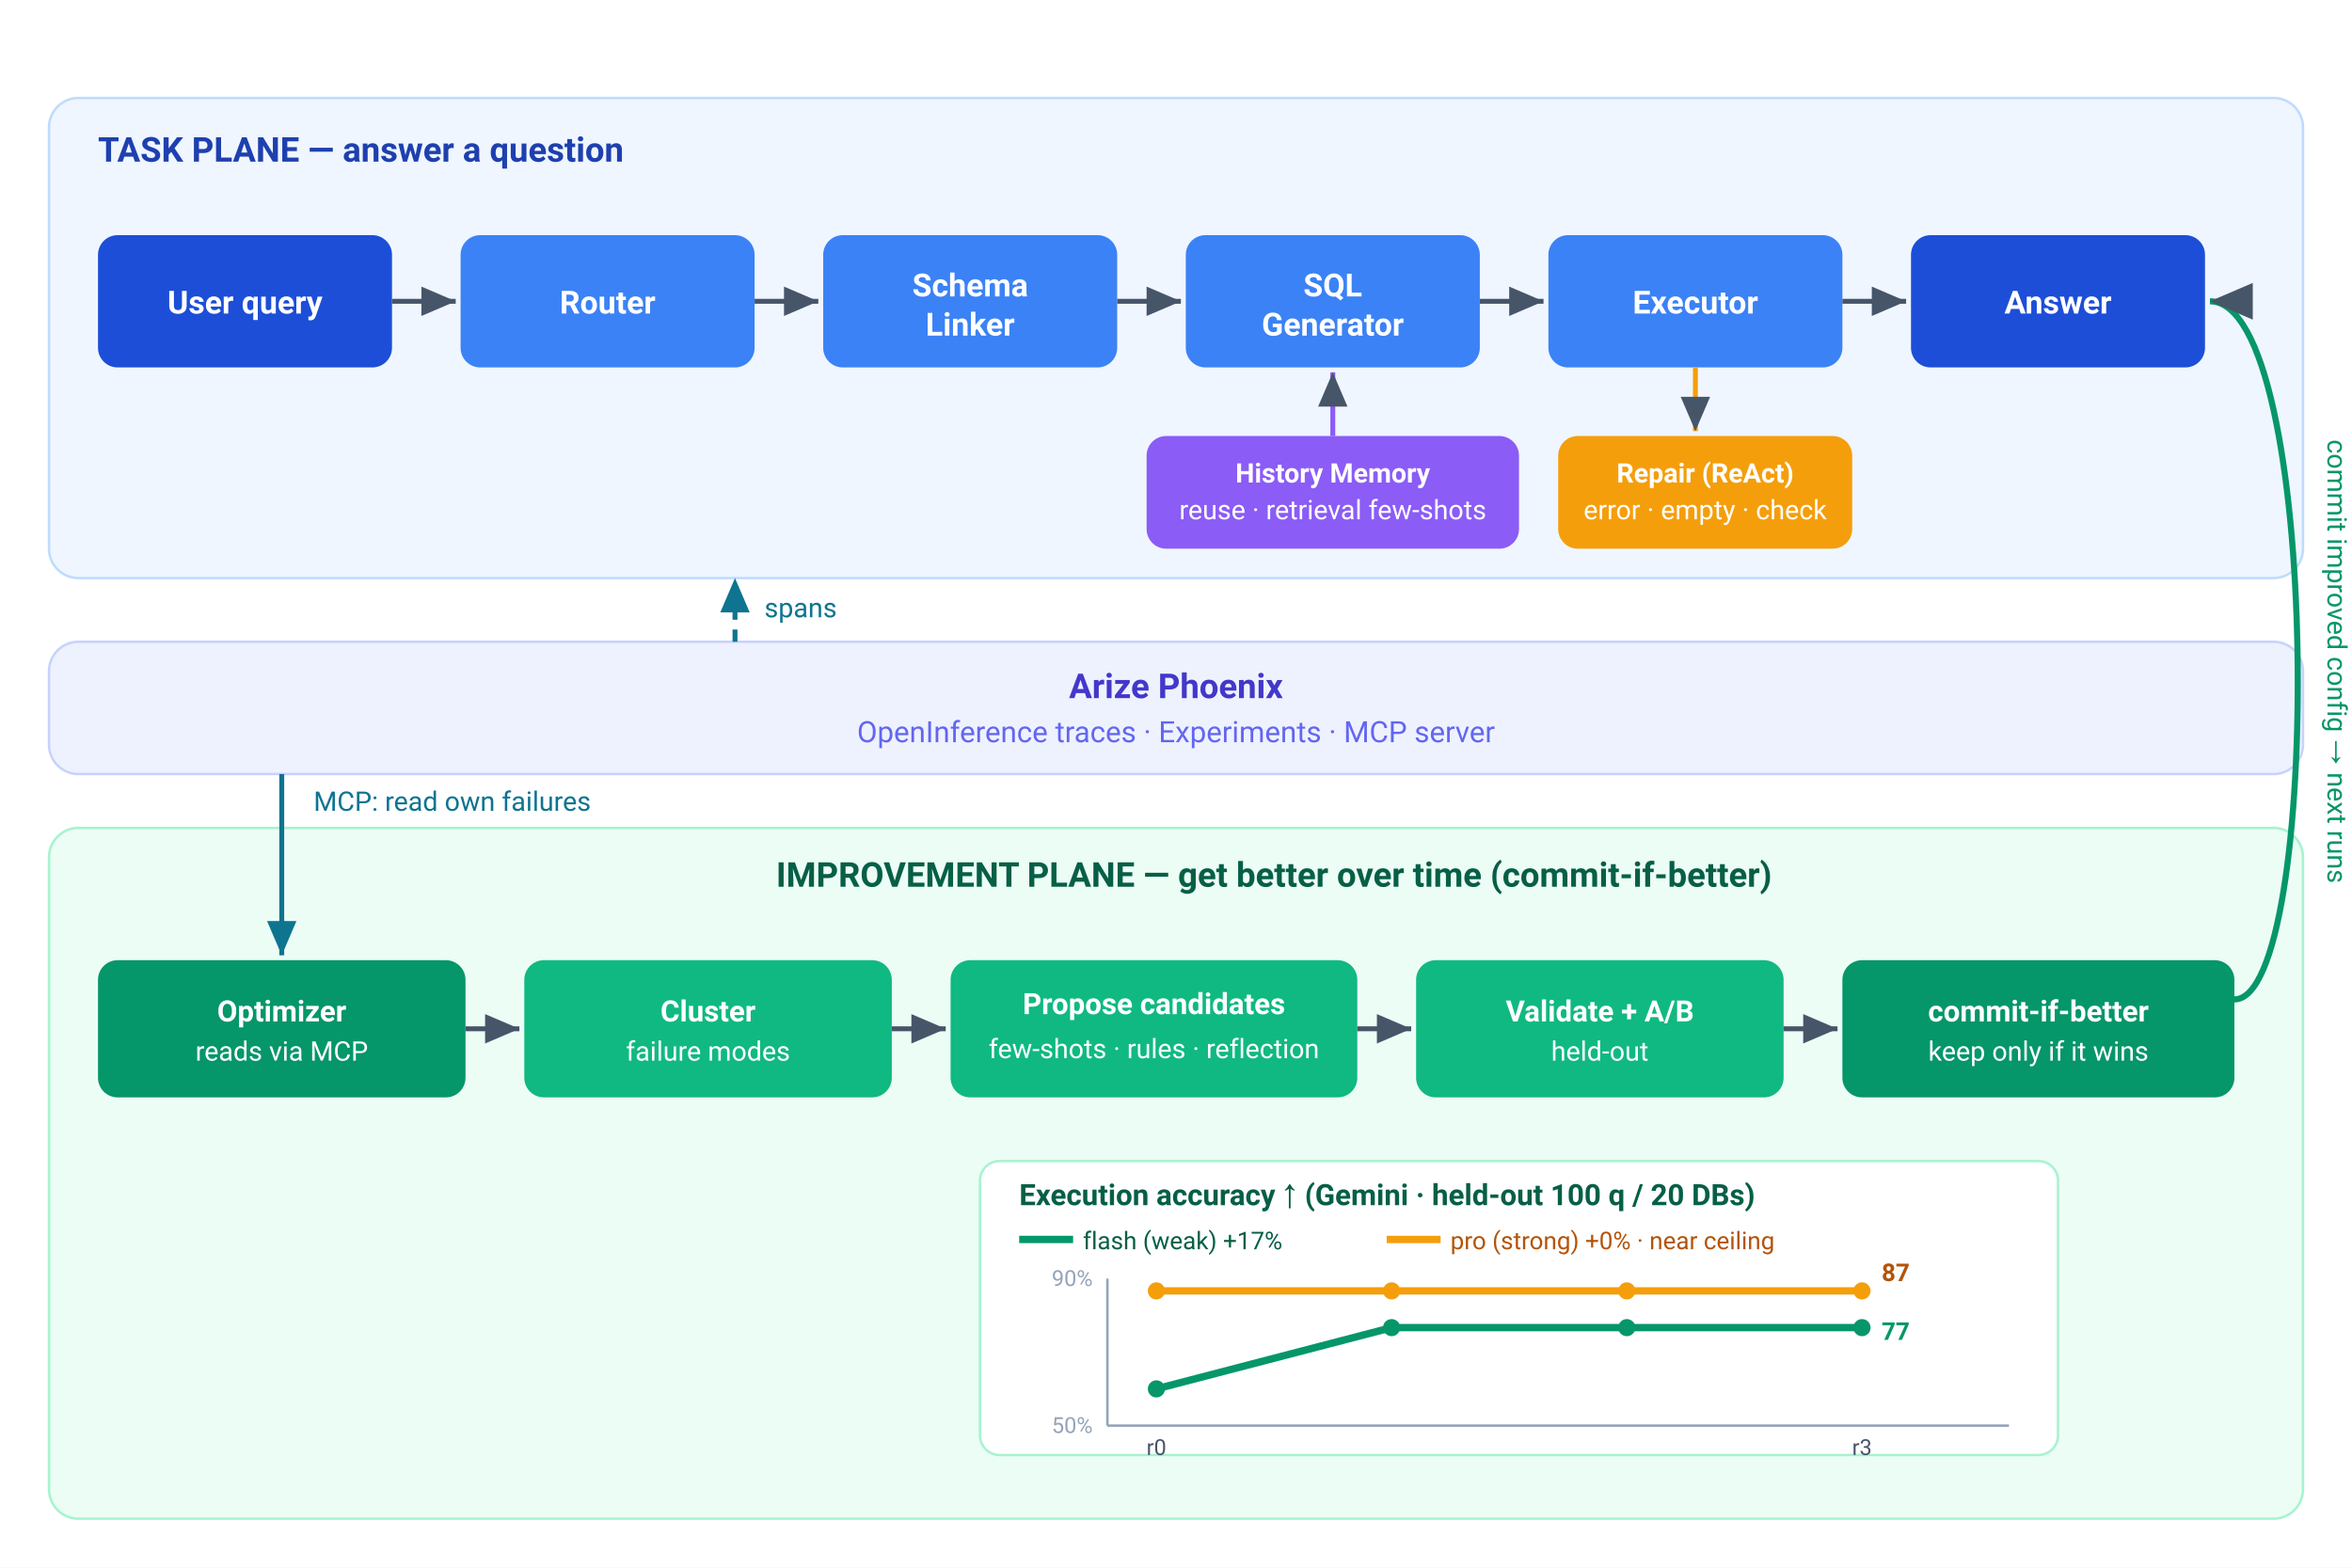
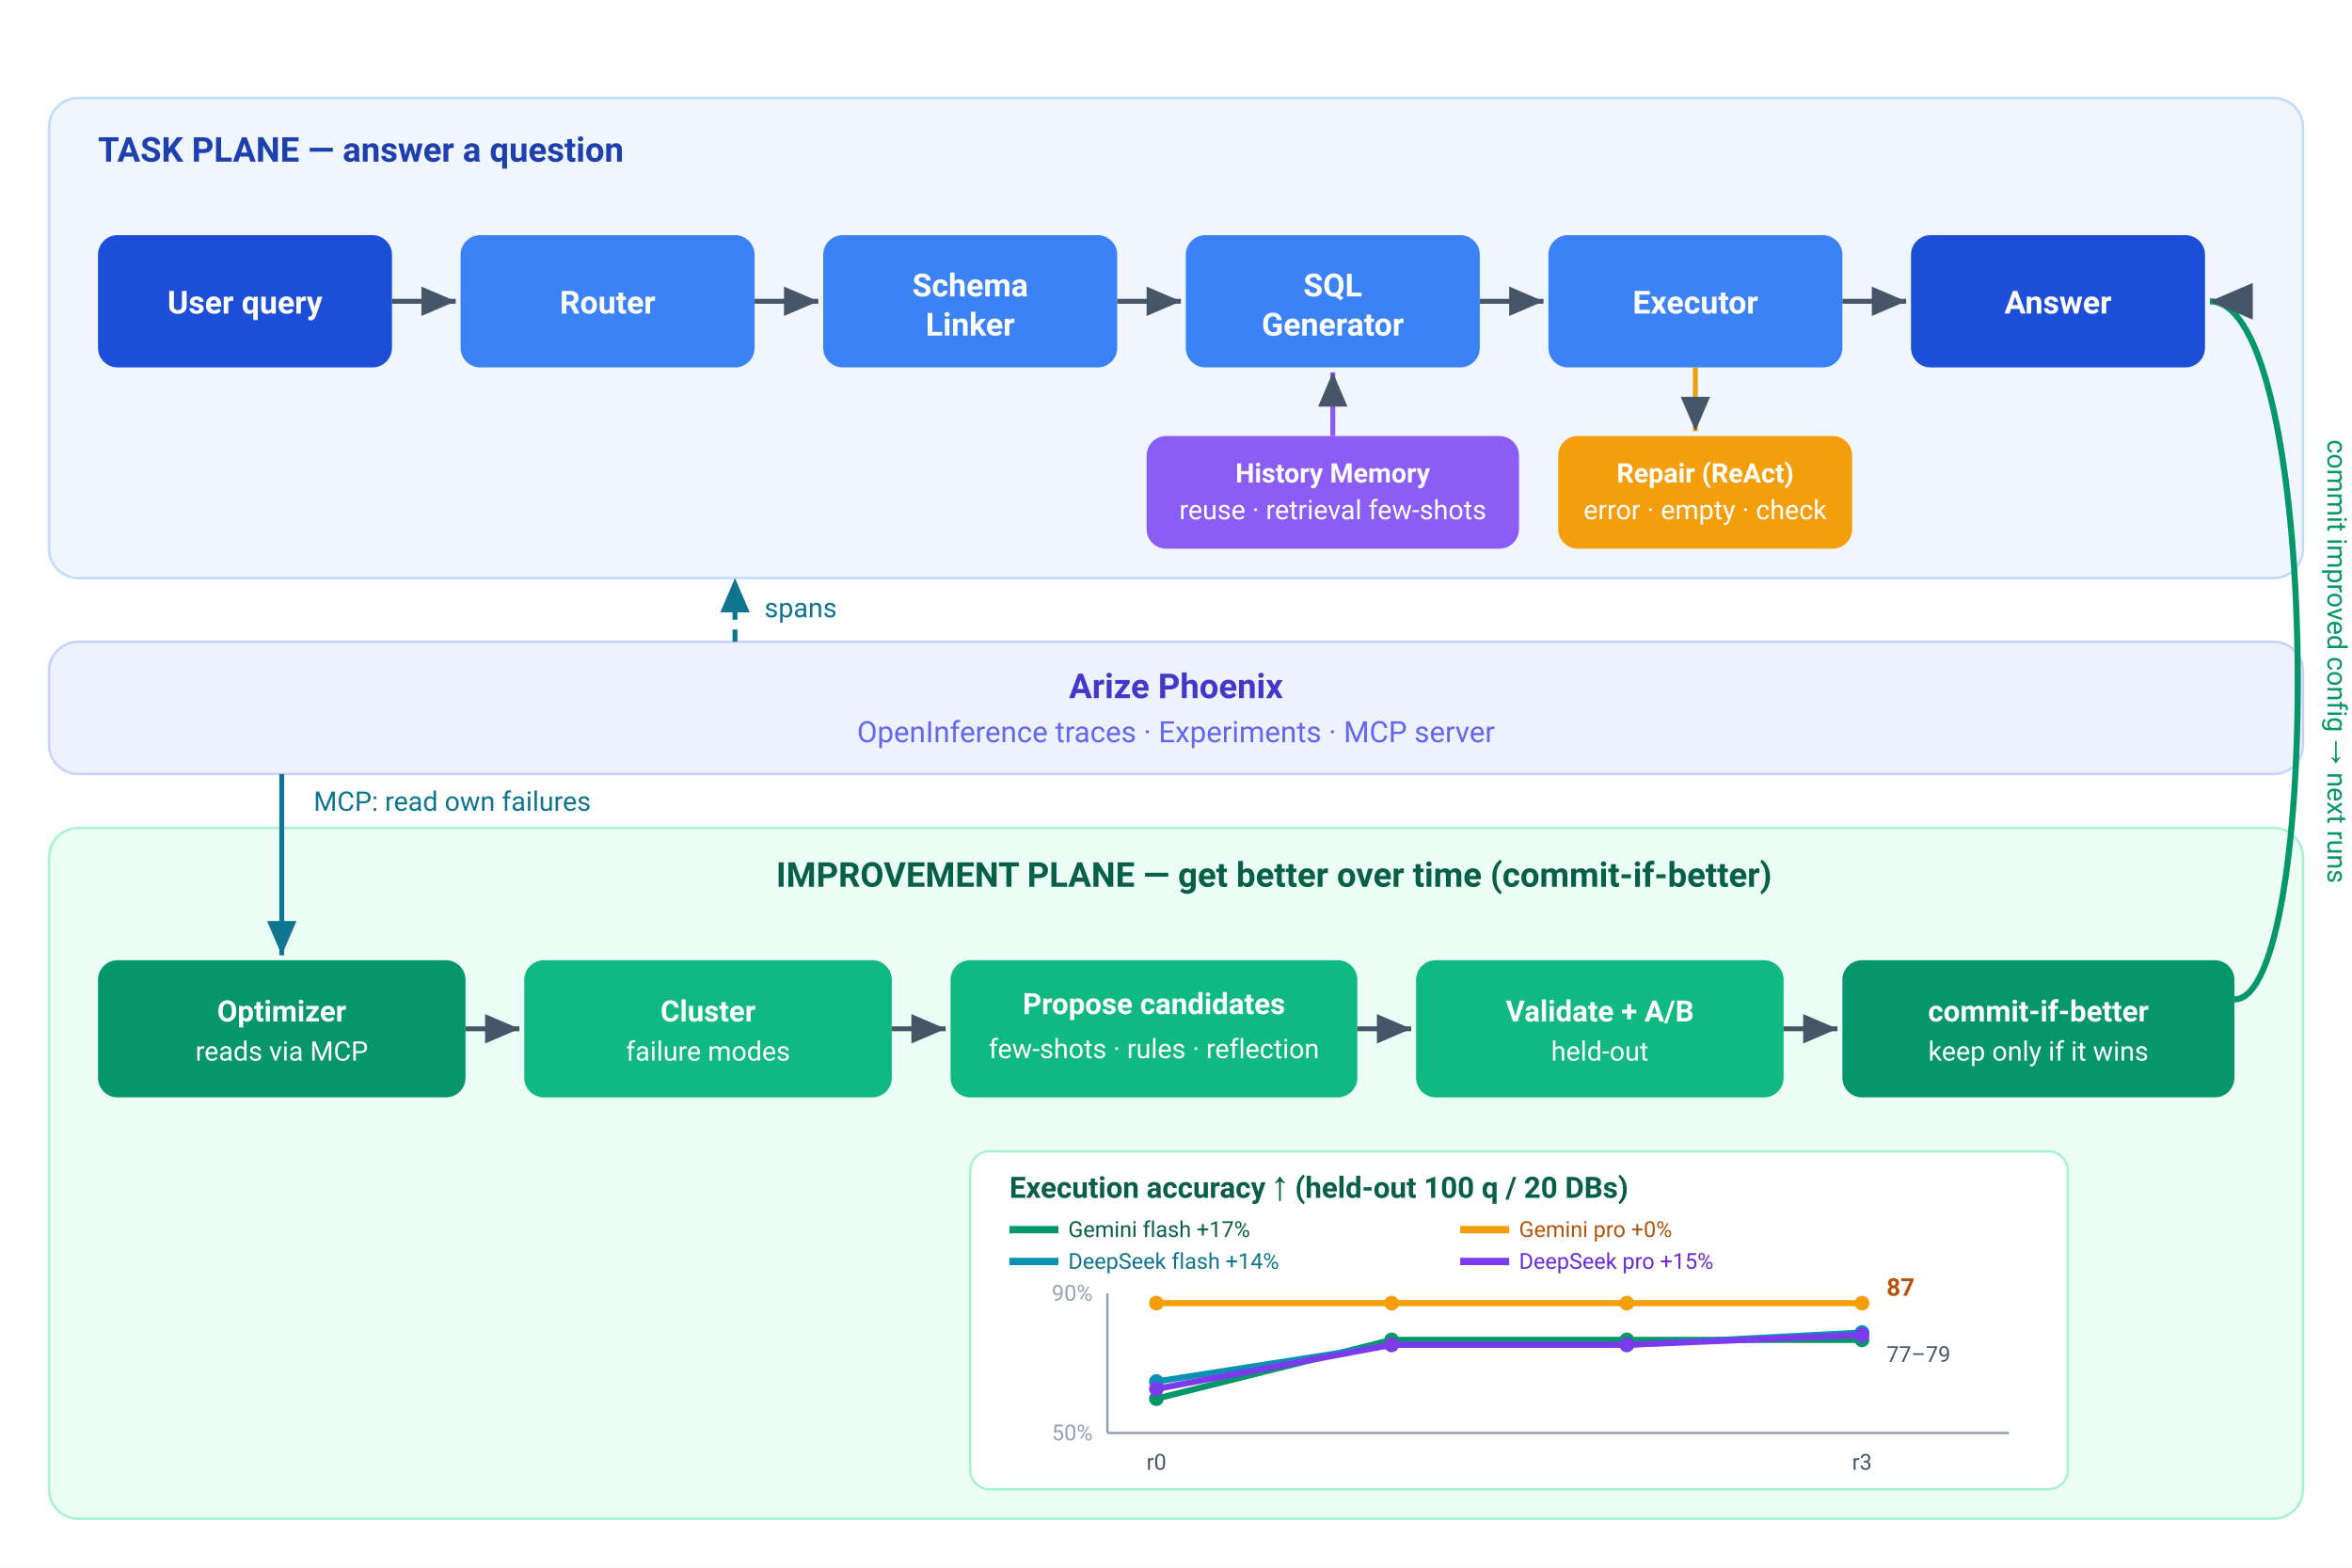
<svg xmlns="http://www.w3.org/2000/svg" width="960" height="640" viewBox="0 0 960 640" font-family="-apple-system, Segoe UI, Roboto, Helvetica, Arial, sans-serif">
  <defs>
    <marker id="arr" markerWidth="9" markerHeight="9" refX="7" refY="3" orient="auto">
      <path d="M0,0 L7,3 L0,6 Z" fill="#475569" />
    </marker>
    <marker id="arrL" markerWidth="9" markerHeight="9" refX="7" refY="3" orient="auto">
      <path d="M0,0 L7,3 L0,6 Z" fill="#0e7490" />
    </marker>
  </defs>
  <rect x="0" y="0" width="960" height="640" fill="#ffffff" />
  <rect x="20" y="40" width="920" height="196" rx="12" fill="#eff6ff" stroke="#bfdbfe" />
  <text x="40" y="66" font-size="14" font-weight="700" fill="#1e40af">TASK PLANE — answer a question</text>
  <g font-size="13" font-weight="600" fill="#ffffff" text-anchor="middle">
    <rect x="40" y="96" width="120" height="54" rx="8" fill="#1d4ed8" />
    <text x="100" y="128">User query</text>
    <rect x="188" y="96" width="120" height="54" rx="8" fill="#3b82f6" />
    <text x="248" y="128">Router</text>
    <rect x="336" y="96" width="120" height="54" rx="8" fill="#3b82f6" />
    <text x="396" y="121">Schema</text>
    <text x="396" y="137">Linker</text>
    <rect x="484" y="96" width="120" height="54" rx="8" fill="#3b82f6" />
    <text x="544" y="121">SQL</text>
    <text x="544" y="137">Generator</text>
    <rect x="632" y="96" width="120" height="54" rx="8" fill="#3b82f6" />
    <text x="692" y="128">Executor</text>
    <rect x="780" y="96" width="120" height="54" rx="8" fill="#1d4ed8" />
    <text x="840" y="128">Answer</text>
  </g>
  <g stroke="#475569" stroke-width="2" marker-end="url(#arr)" fill="none">
    <path d="M160,123 L186,123" />
    <path d="M308,123 L334,123" />
    <path d="M456,123 L482,123" />
    <path d="M604,123 L630,123" />
    <path d="M752,123 L778,123" />
  </g>
  <g font-size="11" fill="#ffffff" text-anchor="middle">
    <rect x="468" y="178" width="152" height="46" rx="8" fill="#8b5cf6" />
    <text x="544" y="197" font-weight="600">History Memory</text>
    <text x="544" y="212">reuse · retrieval few-shots</text>
    <rect x="636" y="178" width="120" height="46" rx="8" fill="#f59e0b" />
    <text x="696" y="197" font-weight="600">Repair (ReAct)</text>
    <text x="696" y="212">error · empty · check</text>
  </g>
  <g stroke="#8b5cf6" stroke-width="2" marker-end="url(#arr)" fill="none">
    <path d="M544,178 L544,152" />
  </g>
  <g stroke="#f59e0b" stroke-width="2" marker-end="url(#arr)" fill="none">
    <path d="M692,150 L692,176" />
  </g>
  <rect x="20" y="262" width="920" height="54" rx="12" fill="#eef2ff" stroke="#c7d2fe" />
  <text x="480" y="285" text-anchor="middle" font-size="14" font-weight="700" fill="#4338ca">Arize Phoenix</text>
  <text x="480" y="303" text-anchor="middle" font-size="12" fill="#6366f1">OpenInference traces  ·  Experiments  ·  MCP server</text>
  <g stroke="#0e7490" stroke-width="2" stroke-dasharray="5 4" marker-end="url(#arrL)" fill="none">
    <path d="M300,262 L300,236" />
  </g>
  <text x="312" y="252" font-size="11" fill="#0e7490">spans</text>
  <rect x="20" y="338" width="920" height="282" rx="12" fill="#ecfdf5" stroke="#a7f3d0" />
  <text x="520" y="362" text-anchor="middle" font-size="14" font-weight="700" fill="#065f46">IMPROVEMENT PLANE — get better over time (commit-if-better)</text>
  <g font-size="12" font-weight="600" fill="#ffffff" text-anchor="middle">
    <rect x="40" y="392" width="150" height="56" rx="8" fill="#059669" />
    <text x="115" y="417">Optimizer</text>
    <text x="115" y="433" font-size="11" font-weight="400">reads via MCP</text>
    <rect x="214" y="392" width="150" height="56" rx="8" fill="#10b981" />
    <text x="289" y="417">Cluster</text>
    <text x="289" y="433" font-size="11" font-weight="400">failure modes</text>
    <rect x="388" y="392" width="166" height="56" rx="8" fill="#10b981" />
    <text x="471" y="414">Propose candidates</text>
    <text x="471" y="432" font-size="11" font-weight="400">few-shots · rules · reflection</text>
    <rect x="578" y="392" width="150" height="56" rx="8" fill="#10b981" />
    <text x="653" y="417">Validate + A/B</text>
    <text x="653" y="433" font-size="11" font-weight="400">held-out</text>
    <rect x="752" y="392" width="160" height="56" rx="8" fill="#059669" />
    <text x="832" y="417">commit-if-better</text>
    <text x="832" y="433" font-size="11" font-weight="400">keep only if it wins</text>
  </g>
  <g stroke="#475569" stroke-width="2" marker-end="url(#arr)" fill="none">
    <path d="M190,420 L212,420" />
    <path d="M364,420 L386,420" />
    <path d="M554,420 L576,420" />
    <path d="M728,420 L750,420" />
  </g>
  <g stroke="#0e7490" stroke-width="2" marker-end="url(#arrL)" fill="none">
    <path d="M115,316 L115,390" />
  </g>
  <text x="128" y="331" font-size="11" fill="#0e7490">MCP: read own failures</text>
  <g>
-     <rect x="400" y="474" width="440" height="120" rx="8" fill="#ffffff" stroke="#a7f3d0" />
-     <text x="416" y="492" font-size="12" font-weight="700" fill="#065f46">Execution accuracy ↑ (Gemini · held-out 100 q / 20 DBs)</text>
-     <line x1="416" y1="506" x2="438" y2="506" stroke="#059669" stroke-width="3" />
-     <text x="442" y="510" font-size="10" fill="#065f46">flash (weak) +17%</text>
-     <line x1="566" y1="506" x2="588" y2="506" stroke="#f59e0b" stroke-width="3" />
-     <text x="592" y="510" font-size="10" fill="#b45309">pro (strong) +0% · near ceiling</text>
-     <line x1="452" y1="522" x2="452" y2="582" stroke="#94a3b8" />
-     <line x1="452" y1="582" x2="820" y2="582" stroke="#94a3b8" />
-     <text x="446" y="525" font-size="9" fill="#94a3b8" text-anchor="end">90%</text>
-     <text x="446" y="585" font-size="9" fill="#94a3b8" text-anchor="end">50%</text>
-     <polyline points="472,567 568,542 664,542 760,542" fill="none" stroke="#059669" stroke-width="3" />
+     <rect x="396" y="470" width="448" height="138" rx="8" fill="#ffffff" stroke="#a7f3d0" />
+     <text x="412" y="489" font-size="12" font-weight="700" fill="#065f46">Execution accuracy ↑ (held-out 100 q / 20 DBs)</text>
+     <g font-size="9">
+       <line x1="412" y1="502" x2="432" y2="502" stroke="#059669" stroke-width="3" />
+       <text x="436" y="505" fill="#065f46">Gemini flash +17%</text>
+       <line x1="596" y1="502" x2="616" y2="502" stroke="#f59e0b" stroke-width="3" />
+       <text x="620" y="505" fill="#b45309">Gemini pro +0%</text>
+       <line x1="412" y1="515" x2="432" y2="515" stroke="#0891b2" stroke-width="3" />
+       <text x="436" y="518" fill="#0e7490">DeepSeek flash +14%</text>
+       <line x1="596" y1="515" x2="616" y2="515" stroke="#7c3aed" stroke-width="3" />
+       <text x="620" y="518" fill="#6d28d9">DeepSeek pro +15%</text>
+     </g>
+     <line x1="452" y1="528" x2="452" y2="585" stroke="#94a3b8" />
+     <line x1="452" y1="585" x2="820" y2="585" stroke="#94a3b8" />
+     <text x="446" y="531" font-size="9" fill="#94a3b8" text-anchor="end">90%</text>
+     <text x="446" y="588" font-size="9" fill="#94a3b8" text-anchor="end">50%</text>
+     <polyline points="472,571 568,547 664,547 760,547" fill="none" stroke="#059669" stroke-width="2.5" />
    <g fill="#059669">
-       <circle cx="472" cy="567" r="3.5" />
-       <circle cx="568" cy="542" r="3.5" />
-       <circle cx="664" cy="542" r="3.5" />
-       <circle cx="760" cy="542" r="3.5" />
+       <circle cx="472" cy="571" r="3" />
+       <circle cx="568" cy="547" r="3" />
+       <circle cx="664" cy="547" r="3" />
+       <circle cx="760" cy="547" r="3" />
    </g>
-     <polyline points="472,527 568,527 664,527 760,527" fill="none" stroke="#f59e0b" stroke-width="3" />
+     <polyline points="472,532 568,532 664,532 760,532" fill="none" stroke="#f59e0b" stroke-width="2.5" />
    <g fill="#f59e0b">
-       <circle cx="472" cy="527" r="3.5" />
-       <circle cx="568" cy="527" r="3.5" />
-       <circle cx="664" cy="527" r="3.5" />
-       <circle cx="760" cy="527" r="3.5" />
+       <circle cx="472" cy="532" r="3" />
+       <circle cx="568" cy="532" r="3" />
+       <circle cx="664" cy="532" r="3" />
+       <circle cx="760" cy="532" r="3" />
    </g>
-     <text x="768" y="547" font-size="10" fill="#059669" font-weight="700">77</text>
-     <text x="768" y="523" font-size="10" fill="#b45309" font-weight="700">87</text>
-     <text x="472" y="594" font-size="9" fill="#475569" text-anchor="middle">r0</text>
-     <text x="760" y="594" font-size="9" fill="#475569" text-anchor="middle">r3</text>
+     <polyline points="472,564 568,549 664,549 760,544" fill="none" stroke="#0891b2" stroke-width="2.5" />
+     <g fill="#0891b2">
+       <circle cx="472" cy="564" r="3" />
+       <circle cx="568" cy="549" r="3" />
+       <circle cx="664" cy="549" r="3" />
+       <circle cx="760" cy="544" r="3" />
+     </g>
+     <polyline points="472,567 568,549 664,549 760,545" fill="none" stroke="#7c3aed" stroke-width="2.5" />
+     <g fill="#7c3aed">
+       <circle cx="472" cy="567" r="3" />
+       <circle cx="568" cy="549" r="3" />
+       <circle cx="664" cy="549" r="3" />
+       <circle cx="760" cy="545" r="3" />
+     </g>
+     <text x="770" y="529" font-size="10" fill="#b45309" font-weight="700">87</text>
+     <text x="770" y="556" font-size="9" fill="#475569">77–79</text>
+     <text x="472" y="600" font-size="9" fill="#475569" text-anchor="middle">r0</text>
+     <text x="760" y="600" font-size="9" fill="#475569" text-anchor="middle">r3</text>
  </g>
  <path d="M912,408 C 948,408 948,123 902,123" fill="none" stroke="#059669" stroke-width="2.5" marker-end="url(#arr)" />
  <text x="950" y="270" font-size="11" fill="#059669" text-anchor="middle" transform="rotate(90 950 270)">commit improved config → next runs</text>
</svg>
